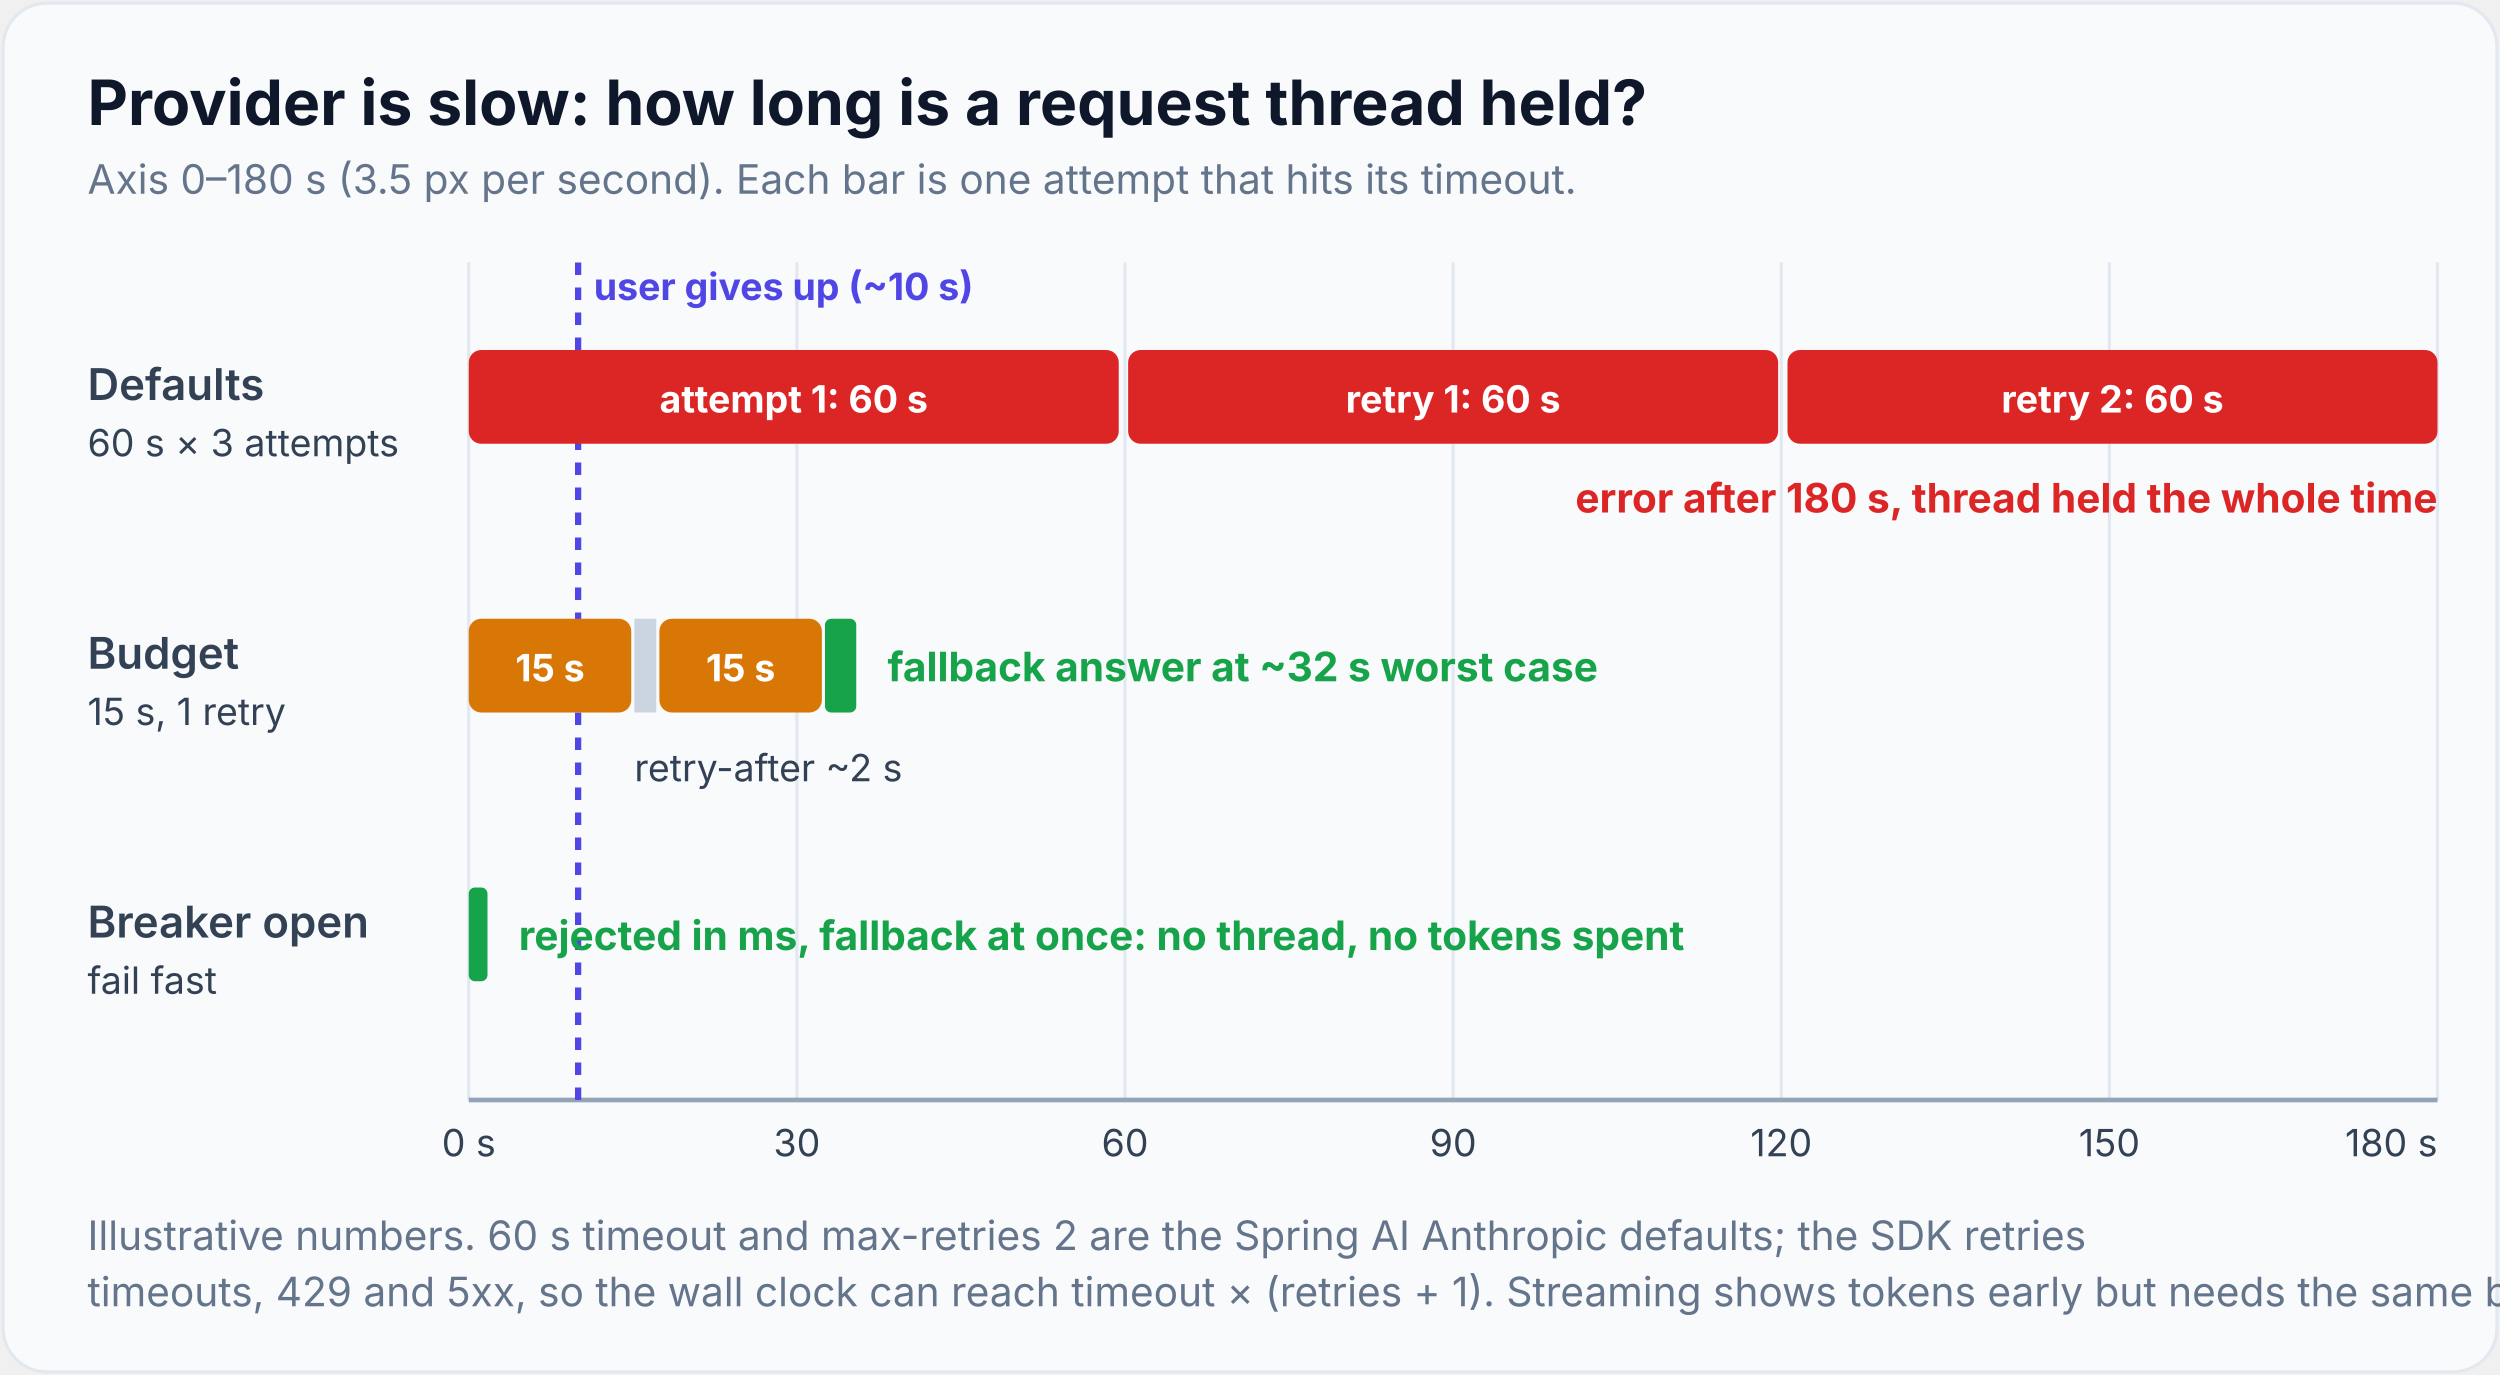
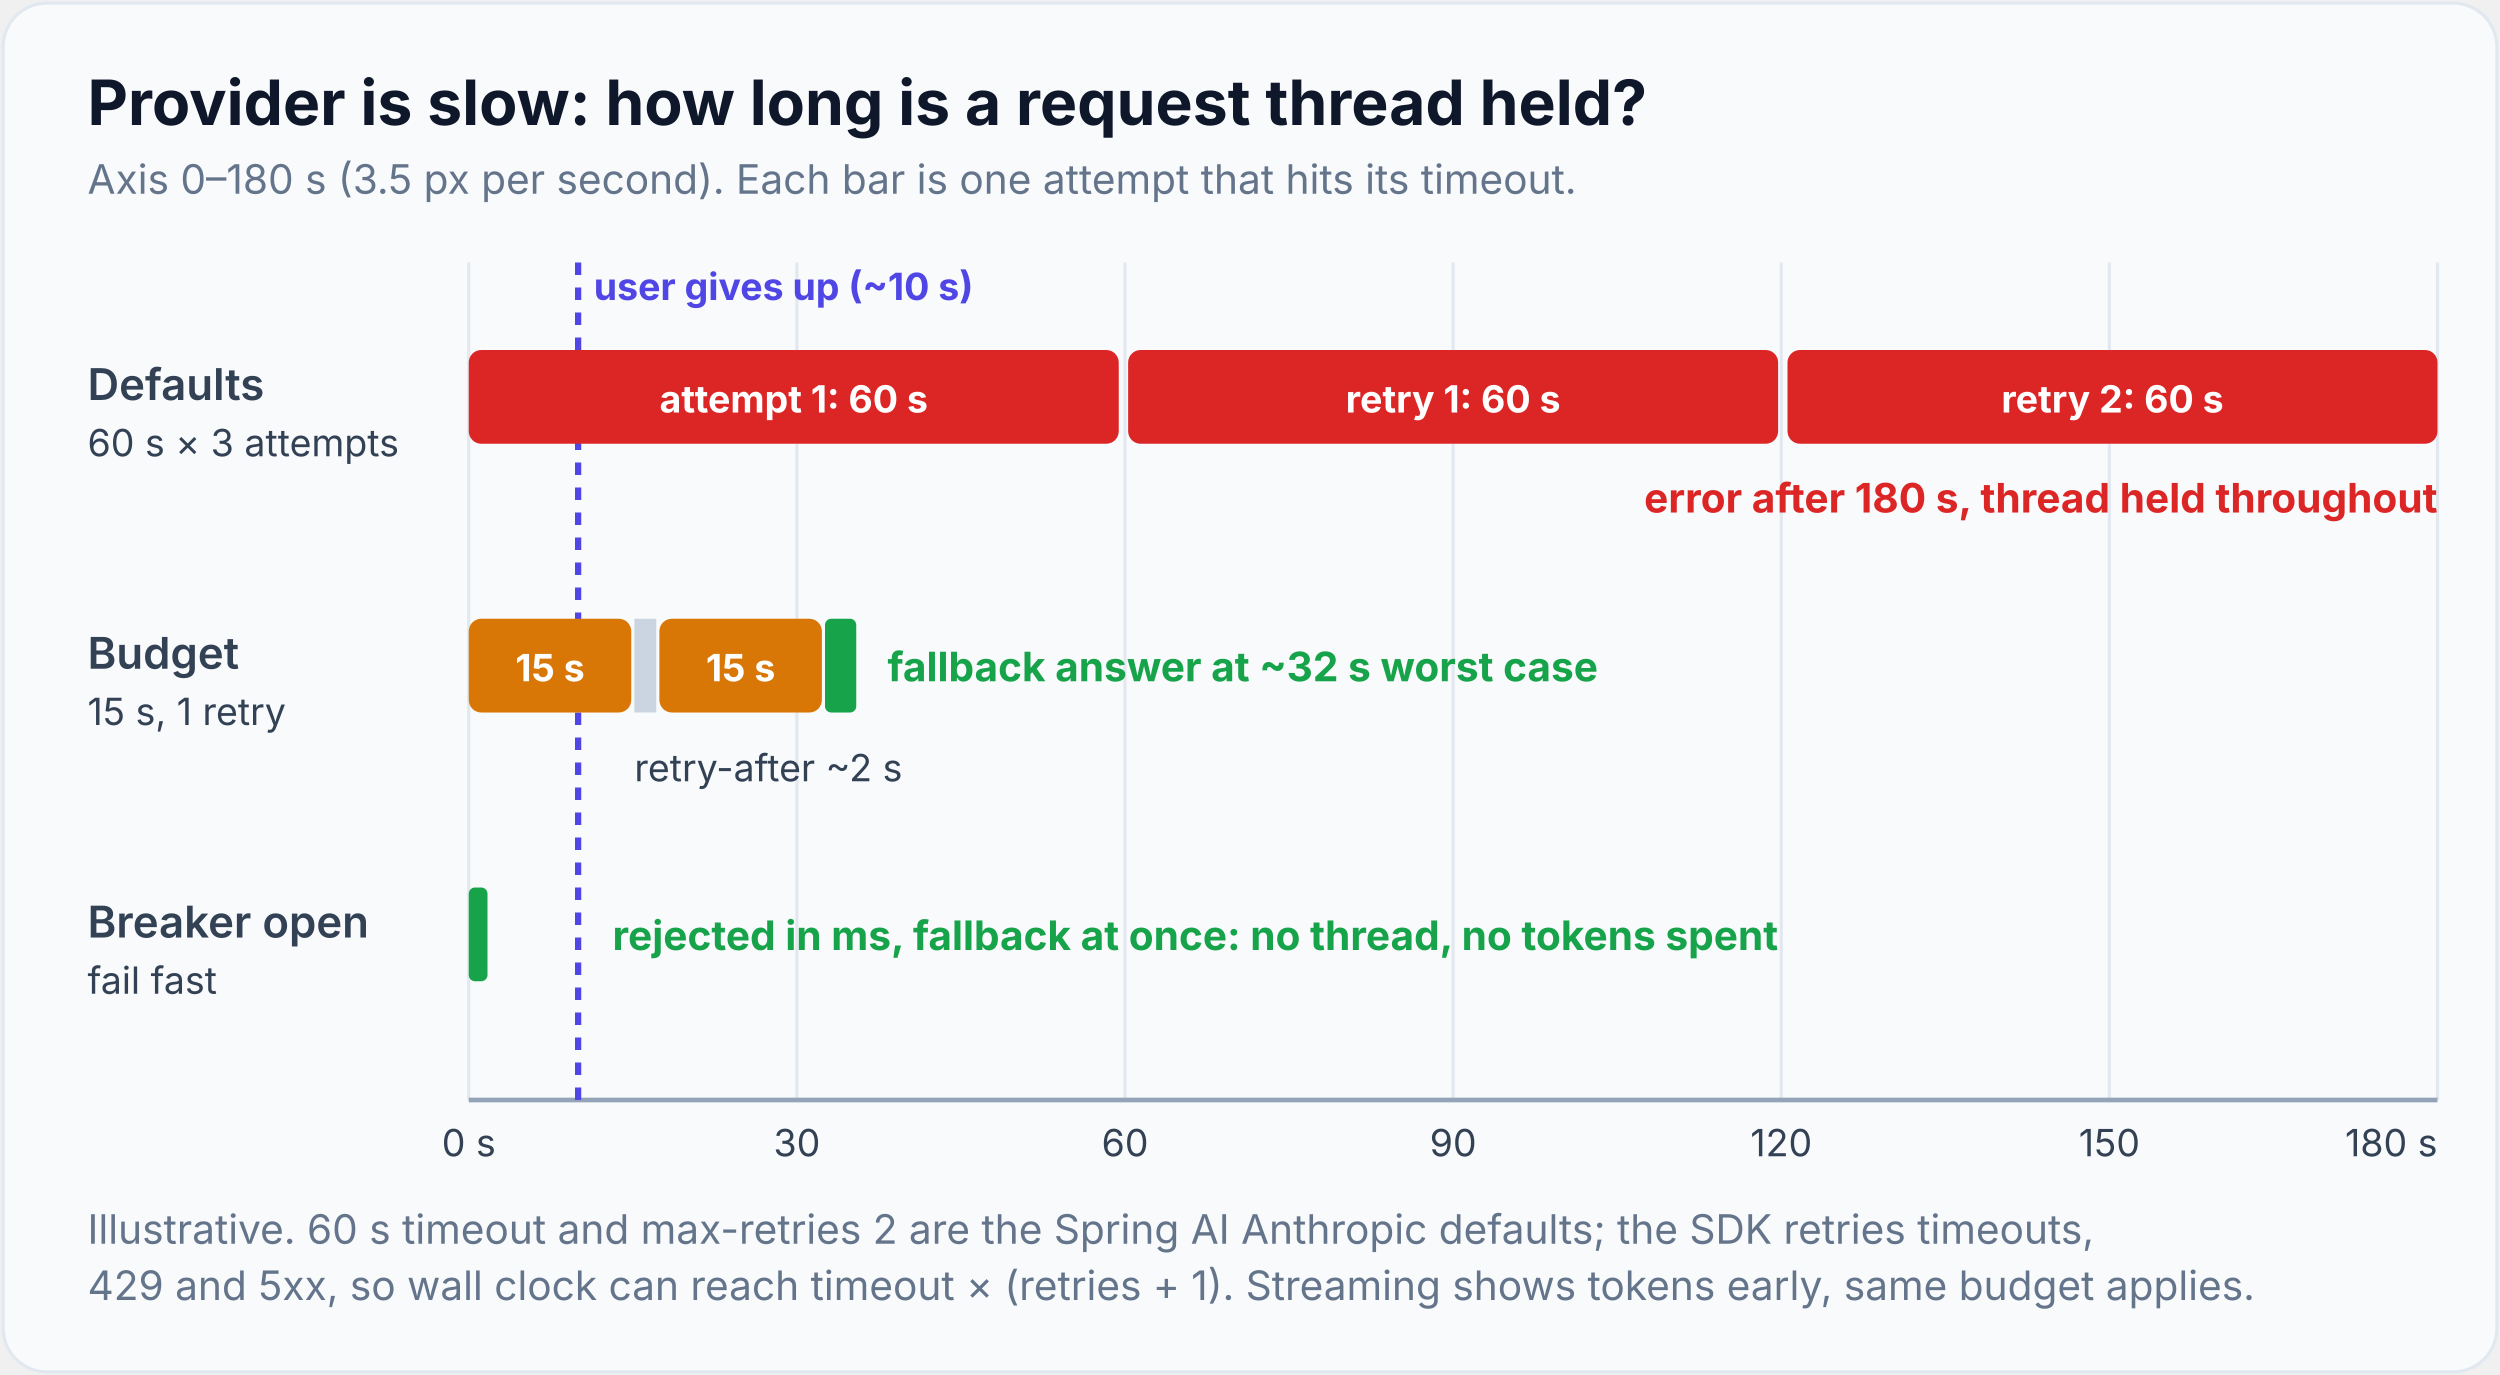
<svg xmlns="http://www.w3.org/2000/svg" viewBox="0 0 800 440" role="img" aria-labelledby="t d" font-family="Figtree, system-ui, -apple-system, 'Segoe UI', sans-serif">
  <style>
    .card{fill:#f8fafc;stroke:#e2e8f0}
    .h{fill:#0f172a;font-size:20px;font-weight:700}
    .tx{fill:#334155;font-size:14px;font-weight:600}
    .sm{fill:#334155;font-size:12px}
    .sub{fill:#64748b;font-size:13px}
    .ax{stroke:#94a3b8;stroke-width:1.5}
    .grid{stroke:#e2e8f0;stroke-width:1}
    .bad{fill:#dc2626}.badl{fill:#fecaca}.wrn{fill:#d97706}.ok{fill:#16a34a}.mut{fill:#cbd5e1}
    .on{fill:#ffffff;font-size:12px;font-weight:700}
    .okt{fill:#16a34a;font-weight:700}.badt{fill:#dc2626;font-weight:700}.wrnt{fill:#b45309;font-weight:700}
    .user{stroke:#4f46e5;stroke-width:2;stroke-dasharray:4 4}.usert{fill:#4f46e5;font-weight:700}
    @media (prefers-color-scheme: dark){
      .card{fill:#1f2430;stroke:#334155}
      .h{fill:#f1f5f9}.tx,.sm{fill:#e2e8f0}.sub{fill:#94a3b8}
      .ax{stroke:#64748b}.grid{stroke:#334155}
      .bad{fill:#f87171}.badl{fill:#7f1d1d}.wrn{fill:#fbbf24}.ok{fill:#4ade80}.mut{fill:#475569}
      .on{fill:#0f172a}
      .okt{fill:#4ade80}.badt{fill:#f87171}.wrnt{fill:#fbbf24}
      .user{stroke:#818cf8}.usert{fill:#818cf8}
    }
  </style>
  <rect class="card" x="1" y="1" width="798" height="438" rx="14" />
  <text class="h" x="28" y="40">Provider is slow: how long is a request thread held?</text>
  <text class="sub" x="28" y="62">Axis 0–180 s (3.5 px per second). Each bar is one attempt that hits its timeout.</text>
  <line class="grid" x1="150" y1="84" x2="150" y2="352" />
  <line class="grid" x1="255" y1="84" x2="255" y2="352" />
  <line class="grid" x1="360" y1="84" x2="360" y2="352" />
  <line class="grid" x1="465" y1="84" x2="465" y2="352" />
  <line class="grid" x1="570" y1="84" x2="570" y2="352" />
  <line class="grid" x1="675" y1="84" x2="675" y2="352" />
  <line class="grid" x1="780" y1="84" x2="780" y2="352" />
  <line class="ax" x1="150" y1="352" x2="780" y2="352" />
  <text class="sm" x="150" y="370" text-anchor="middle">0 s</text>
  <text class="sm" x="255" y="370" text-anchor="middle">30</text>
  <text class="sm" x="360" y="370" text-anchor="middle">60</text>
  <text class="sm" x="465" y="370" text-anchor="middle">90</text>
  <text class="sm" x="570" y="370" text-anchor="middle">120</text>
  <text class="sm" x="675" y="370" text-anchor="middle">150</text>
  <text class="sm" x="780" y="370" text-anchor="end">180 s</text>
  <line class="user" x1="185" y1="84" x2="185" y2="352" />
  <text class="usert" x="190" y="96" font-size="12">user gives up (~10 s)</text>
  <text class="tx" x="28" y="128">Defaults</text>
  <text class="sm" x="28" y="146">60 s × 3 attempts</text>
  <rect class="bad" x="150" y="112" width="208" height="30" rx="4" />
  <text class="on" x="254" y="132" text-anchor="middle">attempt 1: 60 s</text>
  <rect class="bad" x="361" y="112" width="208" height="30" rx="4" />
  <text class="on" x="465" y="132" text-anchor="middle">retry 1: 60 s</text>
  <rect class="bad" x="572" y="112" width="208" height="30" rx="4" />
  <text class="on" x="676" y="132" text-anchor="middle">retry 2: 60 s</text>
-   <text class="badt" x="780" y="164" text-anchor="end" font-size="13">error after 180 s, thread held the whole time</text>
+   <text class="badt" x="780" y="164" text-anchor="end" font-size="13">error after 180 s, thread held throughout</text>
  <text class="tx" x="28" y="214">Budget</text>
  <text class="sm" x="28" y="232">15 s, 1 retry</text>
  <rect class="wrn" x="150" y="198" width="52" height="30" rx="4" />
  <text class="on" x="176" y="218" text-anchor="middle">15 s</text>
  <rect class="mut" x="203" y="198" width="7" height="30" />
  <rect class="wrn" x="211" y="198" width="52" height="30" rx="4" />
  <text class="on" x="237" y="218" text-anchor="middle">15 s</text>
  <rect class="ok" x="264" y="198" width="10" height="30" rx="2" />
  <text class="okt" x="284" y="218" font-size="13">fallback answer at ~32 s worst case</text>
  <text class="sm" x="203" y="250">retry-after ~2 s</text>
  <text class="tx" x="28" y="300">Breaker open</text>
  <text class="sm" x="28" y="318">fail fast</text>
  <rect class="ok" x="150" y="284" width="6" height="30" rx="2" />
-   <text class="okt" x="166" y="304" font-size="13">rejected in ms, fallback at once: no thread, no tokens spent</text>
-   <text class="sub" x="28" y="400">Illustrative numbers. 60 s timeout and max-retries 2 are the Spring AI Anthropic defaults; the SDK retries</text>
-   <text class="sub" x="28" y="418">timeouts, 429 and 5xx, so the wall clock can reach timeout × (retries + 1). Streaming shows tokens early but needs the same budget.</text>
+   <text class="okt" x="196" y="304" font-size="13">rejected in ms, fallback at once: no thread, no tokens spent</text>
+   <text class="sub" x="28" y="398">Illustrative. 60 s timeout and max-retries 2 are the Spring AI Anthropic defaults; the SDK retries timeouts,</text>
+   <text class="sub" x="28" y="416">429 and 5xx, so wall clock can reach timeout × (retries + 1). Streaming shows tokens early, same budget applies.</text>
</svg>
